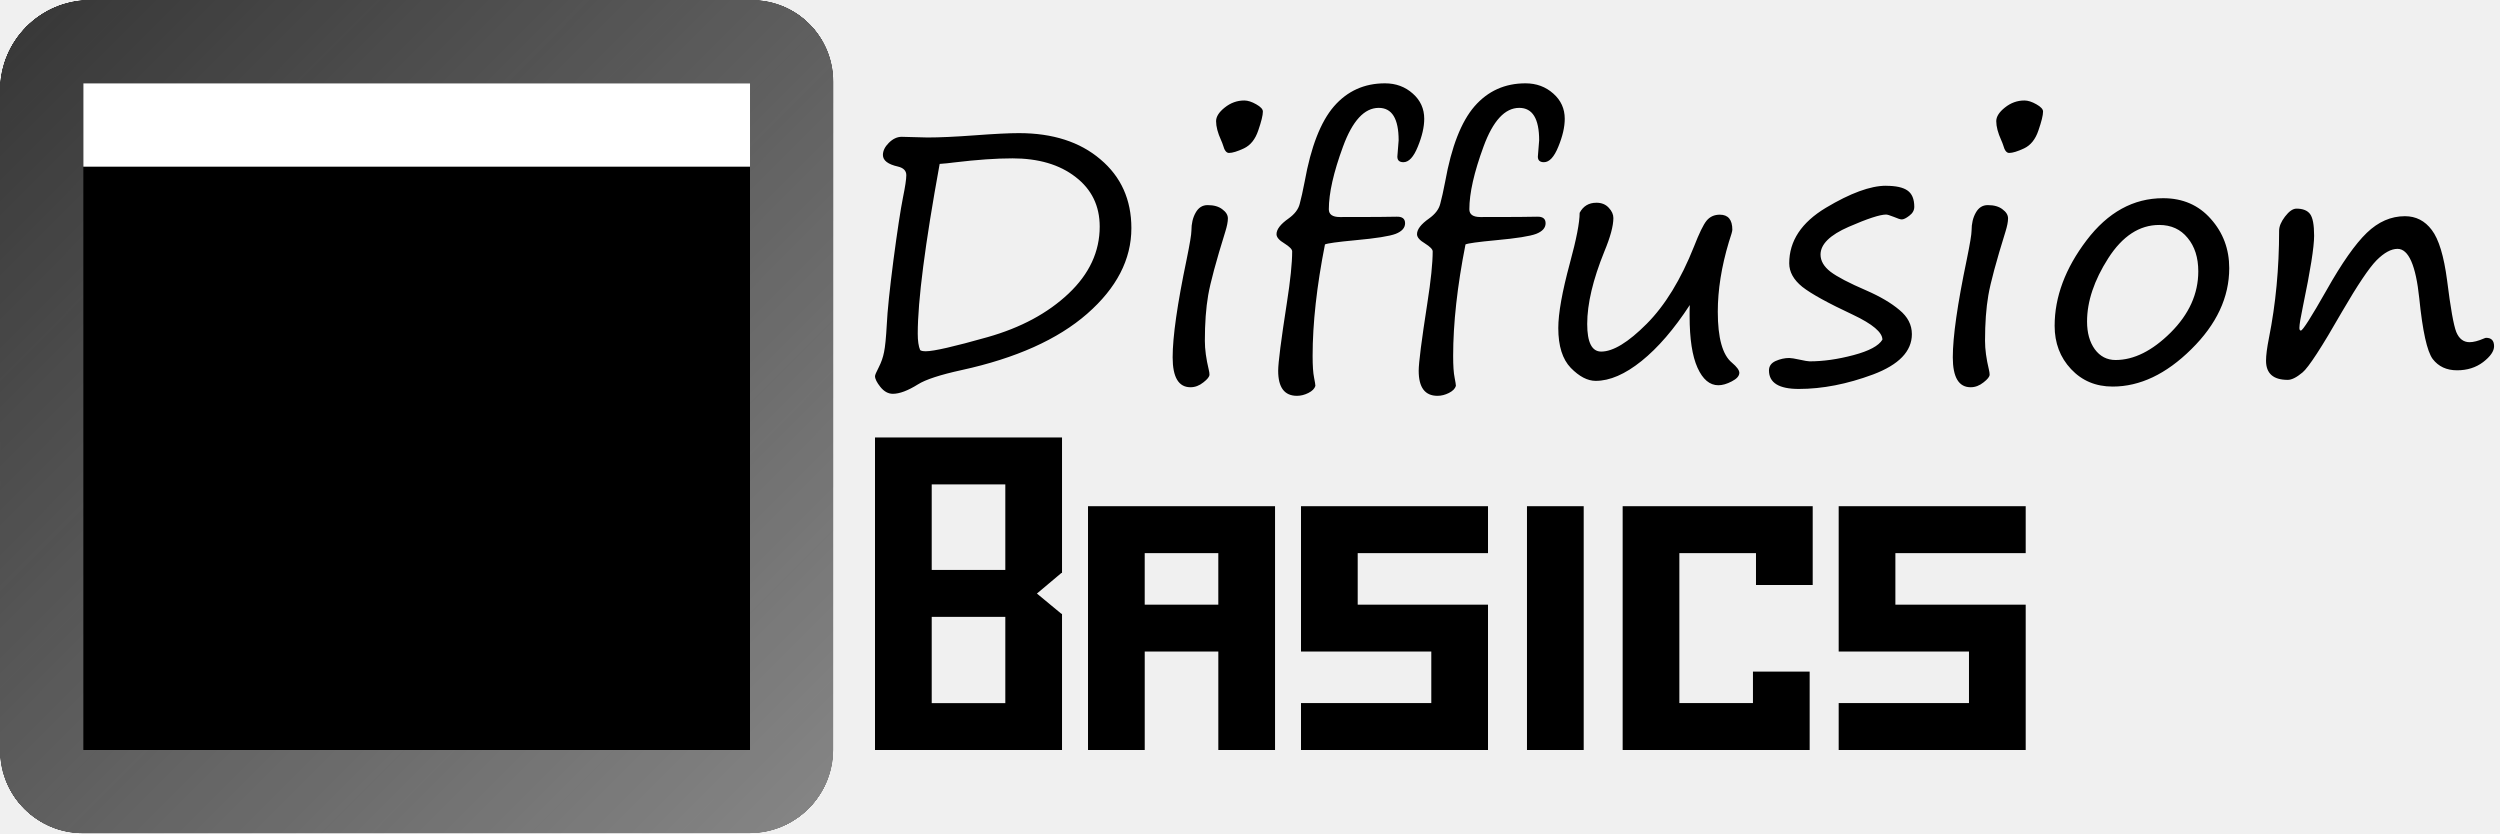
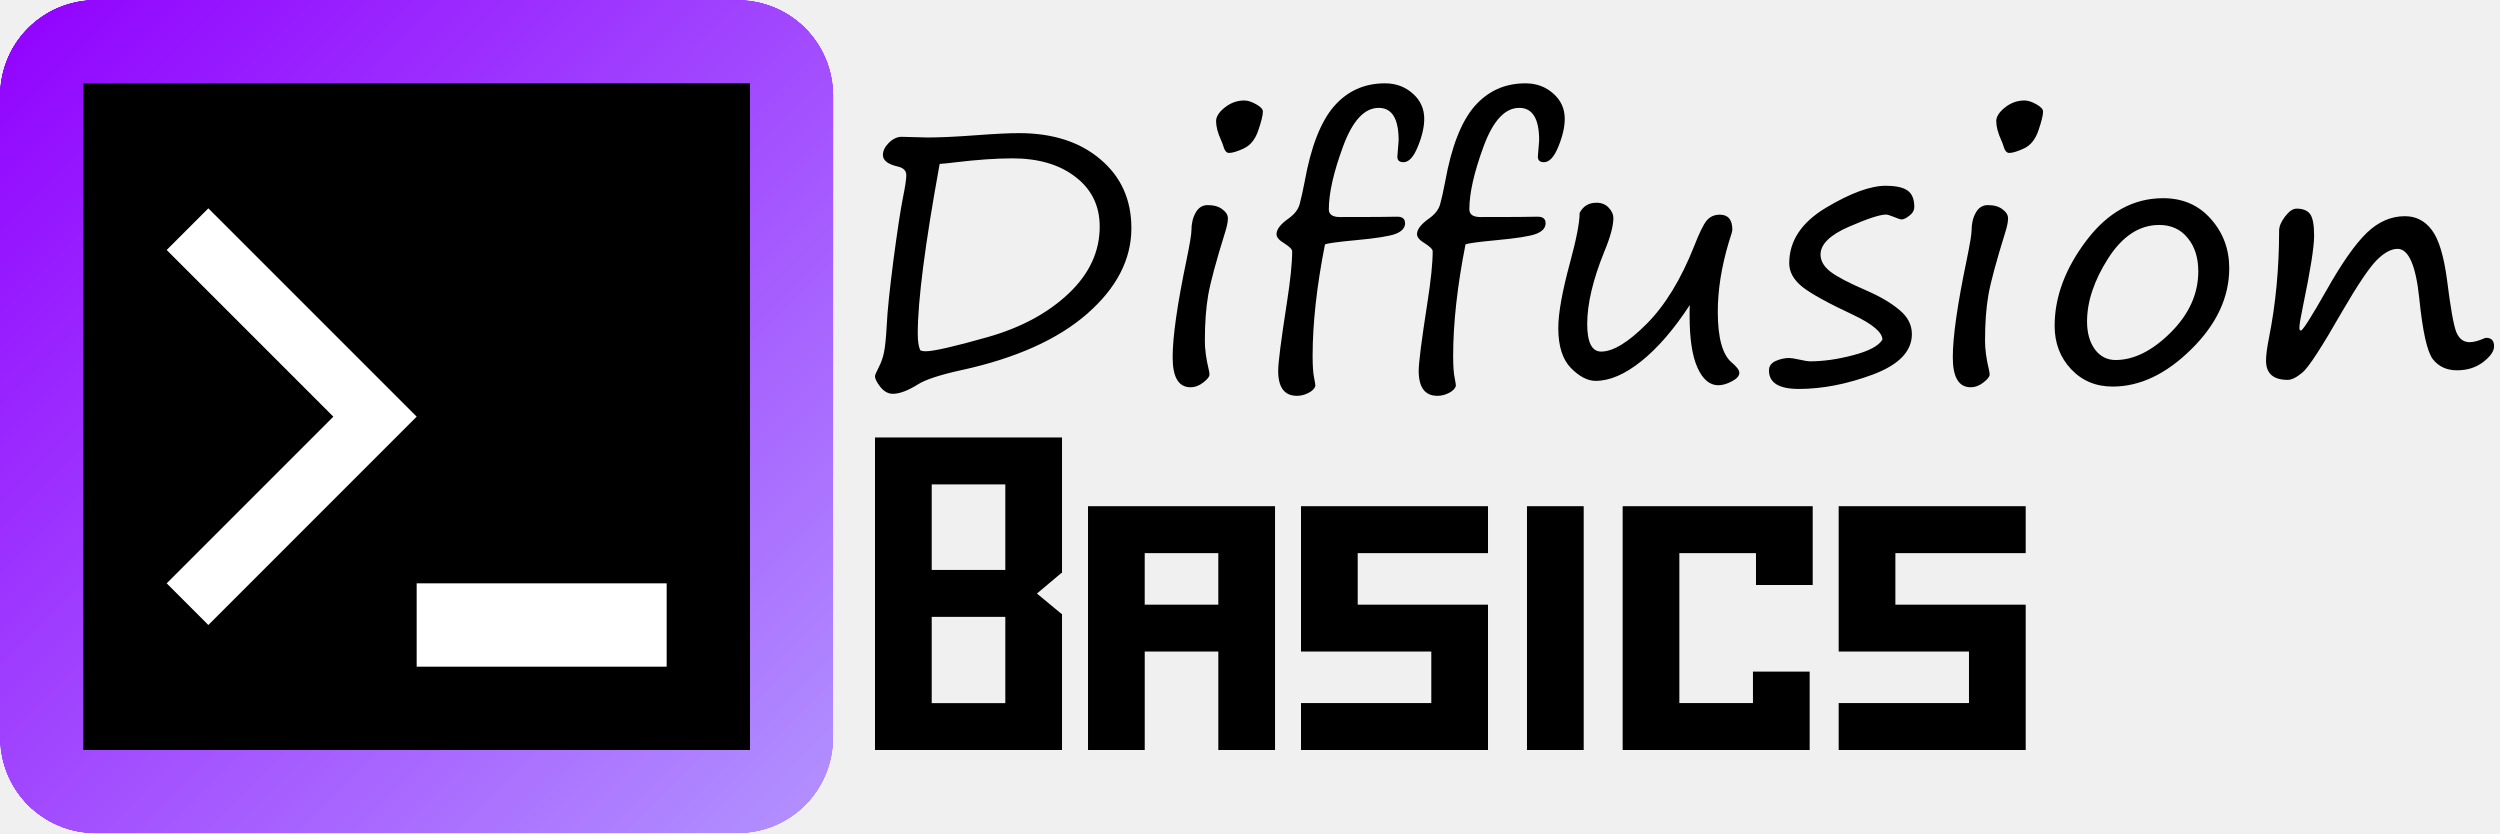
<svg xmlns="http://www.w3.org/2000/svg" xmlns:xlink="http://www.w3.org/1999/xlink" width="600" height="200" viewBox="0 0 158.75 52.917" version="1.1" id="svg1">
  <defs id="defs1">
-     <linearGradient id="linearGradient1">
-       <stop style="stop-color:#f27121;stop-opacity:1;" offset="0" id="stop1" />
-       <stop style="stop-color:#ac00ff;stop-opacity:1;" offset="1" id="stop2" />
+     <filter style="color-interpolation-filters:sRGB" id="filter58" x="0" y="0" width="1" height="1">
+       <feColorMatrix values="1 0 0 0 0 0 1 0 0 0 0 0 1 0 0 -0.21 -0.72 -0.07 2 0 " result="color2" id="feColorMatrix58" />
+     </filter>
+     <linearGradient xlink:href="#linearGradient1-8" id="linearGradient2-3" x1="5.6686105e-09" y1="-0.001" x2="52.917" y2="52.791" gradientUnits="userSpaceOnUse" gradientTransform="translate(-52.91667,-52.91666)" />
+     <linearGradient id="linearGradient1-8">
+       <stop style="stop-color:#b293ff;stop-opacity:1;" offset="0" id="stop1-1" />
+       <stop style="stop-color:#9100ff;stop-opacity:1;" offset="1" id="stop2-8" />
    </linearGradient>
-     <linearGradient xlink:href="#linearGradient1" id="linearGradient2" x1="5.6686105e-09" y1="-0.001" x2="52.917" y2="52.791" gradientUnits="userSpaceOnUse" gradientTransform="translate(-52.91667,-52.91666)" />
-     <filter style="color-interpolation-filters:sRGB" id="filter58" x="0" y="0" width="1" height="1">
-       <feColorMatrix values="1 0 0 0 0 0 1 0 0 0 0 0 1 0 0 -0.21 -0.72 -0.07 2 0 " result="fbSourceGraphic" id="feColorMatrix58" />
-       <feColorMatrix result="fbSourceGraphicAlpha" in="fbSourceGraphic" values="0 0 0 -1 0 0 0 0 -1 0 0 0 0 -1 0 0 0 0 1 0" id="feColorMatrix5" />
-       <feColorMatrix id="feColorMatrix6" values="0.21 0.72 0.07 0 0 0.21 0.72 0.07 0 0 0.21 0.72 0.07 0 0 0 0 0 1 0 " in="fbSourceGraphic" />
-     </filter>
-     <filter style="color-interpolation-filters:sRGB" id="filter4" x="0" y="0" width="1" height="1">
-       <feColorMatrix values="0.21 0.72 0.07 0 0 0.21 0.72 0.07 0 0 0.21 0.72 0.07 0 0 0 0 0 1 0 " id="feColorMatrix4" />
+     <filter style="color-interpolation-filters:sRGB" id="filter58-3" x="0" y="0" width="1" height="1">
+       <feColorMatrix values="1 0 0 0 0 0 1 0 0 0 0 0 1 0 0 -0.21 -0.72 -0.07 2 0 " result="color2" id="feColorMatrix58-6" />
    </filter>
  </defs>
  <g id="layer1">
-     <path style="fill:url(#linearGradient2);stroke:none;stroke-width:0.421;stroke-dasharray:none;filter:url(#filter58)" id="rect1" width="52.917" height="52.917" x="-52.917" y="-52.917" transform="scale(-1)" d="M -47.6,-52.917 H -5.254 A 5.254,5.254 45 0 1 0,-47.663 V -5.729 A 5.729,5.729 135 0 1 -5.729,0 H -47.752 a 5.165,5.165 45 0 1 -5.165,-5.165 l 0,-42.434 a 5.317,5.317 135 0 1 5.317,-5.317 z" />
-     <path id="text116" style="font-style:normal;font-variant:normal;font-weight:normal;font-stretch:normal;font-size:22.889px;font-family:'Segoe Print';-inkscape-font-specification:'Segoe Print, Normal';font-variant-ligatures:normal;font-variant-caps:normal;font-variant-numeric:normal;font-variant-east-asian:normal;opacity:1;fill:#000000;fill-opacity:1;stroke:none;stroke-width:0.156;stroke-dasharray:none;stroke-opacity:1;filter:url(#filter4)" d="m 84.043,5.537 c -1.252,0 -2.283,0.51 -3.095,1.531 -0.805,1.021 -1.397,2.686 -1.777,4.996 -0.112,0.633 -0.212,1.129 -0.302,1.487 -0.082,0.358 -0.309,0.682 -0.681,0.972 -0.484,0.373 -0.726,0.719 -0.726,1.039 0,0.201 0.16,0.406 0.481,0.614 0.313,0.216 0.469,0.392 0.469,0.526 0,0.782 -0.108,1.929 -0.324,3.442 -0.35,2.466 -0.525,3.964 -0.525,4.493 0,1.11 0.38,1.665 1.14,1.665 0.231,0 0.462,-0.063 0.693,-0.19 0.231,-0.127 0.373,-0.283 0.425,-0.469 0,-0.075 -0.026,-0.257 -0.079,-0.548 -0.06,-0.313 -0.089,-0.793 -0.089,-1.442 0,-2.168 0.25,-4.638 0.749,-7.41 0.142,-0.075 0.752,-0.167 1.833,-0.279 1.267,-0.127 2.086,-0.269 2.459,-0.425 0.38,-0.164 0.57,-0.399 0.57,-0.704 0,-0.305 -0.175,-0.451 -0.525,-0.436 -0.343,0.015 -1.487,0.023 -3.431,0.023 -0.447,0 -0.671,-0.172 -0.671,-0.514 0,-1.073 0.287,-2.462 0.861,-4.169 0.574,-1.714 1.296,-2.571 2.168,-2.571 0.805,0 1.207,0.719 1.207,2.157 l -0.078,1.084 c 0,0.246 0.123,0.369 0.368,0.369 0.328,0 0.619,-0.343 0.872,-1.028 0.261,-0.693 0.391,-1.311 0.391,-1.855 0,-0.671 -0.231,-1.229 -0.693,-1.676 C 85.269,5.765 84.707,5.537 84.043,5.537 Z m 8.528,0 c -1.252,0 -2.284,0.51 -3.096,1.531 -0.805,1.021 -1.397,2.686 -1.777,4.996 -0.112,0.633 -0.212,1.129 -0.302,1.487 -0.082,0.358 -0.309,0.682 -0.682,0.972 -0.484,0.373 -0.726,0.719 -0.726,1.039 0,0.201 0.16,0.406 0.481,0.614 0.313,0.216 0.47,0.392 0.47,0.526 0,0.782 -0.108,1.929 -0.324,3.442 -0.35,2.466 -0.525,3.964 -0.525,4.493 0,1.11 0.38,1.665 1.14,1.665 0.231,0 0.462,-0.063 0.693,-0.19 0.231,-0.127 0.373,-0.283 0.425,-0.469 0,-0.075 -0.026,-0.257 -0.078,-0.548 -0.06,-0.313 -0.089,-0.793 -0.089,-1.442 0,-2.168 0.249,-4.638 0.749,-7.41 0.142,-0.075 0.753,-0.167 1.833,-0.279 1.267,-0.127 2.086,-0.269 2.458,-0.425 0.38,-0.164 0.57,-0.399 0.57,-0.704 0,-0.305 -0.175,-0.451 -0.525,-0.436 -0.343,0.015 -1.487,0.023 -3.431,0.023 -0.447,0 -0.671,-0.172 -0.671,-0.514 0,-1.073 0.287,-2.462 0.861,-4.169 0.574,-1.714 1.296,-2.571 2.168,-2.571 0.805,0 1.207,0.719 1.207,2.157 l -0.079,1.084 c 0,0.246 0.123,0.369 0.369,0.369 0.328,0 0.618,-0.343 0.872,-1.028 0.261,-0.693 0.391,-1.311 0.391,-1.855 0,-0.671 -0.231,-1.229 -0.693,-1.676 C 93.796,5.765 93.234,5.537 92.571,5.537 Z M 75.505,6.677 c -0.432,0 -0.827,0.156 -1.185,0.469 -0.35,0.305 -0.525,0.607 -0.525,0.905 0,0.358 0.101,0.779 0.302,1.263 0.052,0.127 0.093,0.242 0.123,0.346 0.082,0.335 0.201,0.503 0.358,0.503 0.209,0 0.51,-0.101 0.905,-0.302 0.402,-0.209 0.693,-0.607 0.872,-1.196 0.186,-0.589 0.28,-1.006 0.28,-1.252 0,-0.156 -0.134,-0.317 -0.402,-0.481 C 75.963,6.763 75.721,6.677 75.505,6.677 Z m 47.342,0 c -0.432,0 -0.827,0.156 -1.184,0.469 -0.35,0.305 -0.525,0.607 -0.525,0.905 0,0.358 0.101,0.779 0.302,1.263 0.052,0.127 0.093,0.242 0.123,0.346 0.082,0.335 0.201,0.503 0.358,0.503 0.209,0 0.51,-0.101 0.905,-0.302 0.402,-0.209 0.693,-0.607 0.872,-1.196 0.186,-0.589 0.28,-1.006 0.28,-1.252 0,-0.156 -0.134,-0.317 -0.402,-0.481 C 123.305,6.763 123.063,6.677 122.847,6.677 Z M 61.826,8.846 c -0.589,0 -1.475,0.048 -2.66,0.145 -1.192,0.097 -2.153,0.145 -2.884,0.145 l -1.565,-0.045 c -0.276,0 -0.536,0.134 -0.782,0.402 -0.238,0.261 -0.358,0.529 -0.358,0.805 0,0.365 0.306,0.622 0.917,0.771 0.335,0.089 0.503,0.279 0.503,0.57 0,0.268 -0.067,0.76 -0.201,1.476 -0.149,0.82 -0.343,2.213 -0.581,4.18 -0.231,1.96 -0.365,3.379 -0.402,4.258 -0.045,0.887 -0.1,1.501 -0.167,1.844 -0.06,0.343 -0.167,0.682 -0.324,1.017 -0.149,0.313 -0.224,0.507 -0.224,0.581 0,0.179 0.108,0.417 0.324,0.715 0.224,0.305 0.477,0.458 0.76,0.458 0.402,0 0.909,-0.208 1.52,-0.626 0.462,-0.32 1.345,-0.637 2.649,-0.95 3.301,-0.79 5.841,-2.038 7.622,-3.744 1.788,-1.714 2.682,-3.609 2.682,-5.688 0,-1.892 -0.626,-3.416 -1.878,-4.571 C 65.532,9.427 63.882,8.846 61.826,8.846 Z m -0.402,1.676 c 1.594,0 2.876,0.413 3.845,1.24 0.976,0.82 1.464,1.919 1.464,3.297 0,1.662 -0.63,3.144 -1.889,4.448 -1.259,1.304 -2.898,2.269 -4.917,2.895 -2.019,0.626 -3.267,0.939 -3.744,0.939 -0.171,0 -0.287,-0.026 -0.346,-0.078 -0.097,-0.246 -0.146,-0.611 -0.146,-1.095 0,-2.19 0.443,-5.949 1.33,-11.276 0.298,-0.022 0.6,-0.056 0.906,-0.101 1.363,-0.179 2.529,-0.268 3.498,-0.268 z m 53.019,1.821 c -0.939,0 -2.153,0.488 -3.644,1.464 -1.483,0.976 -2.224,2.205 -2.224,3.688 0,0.574 0.264,1.096 0.793,1.565 0.536,0.462 1.561,1.08 3.074,1.855 1.192,0.618 1.788,1.17 1.788,1.654 -0.224,0.41 -0.808,0.752 -1.755,1.028 -0.946,0.276 -1.833,0.414 -2.66,0.414 -0.097,0 -0.298,-0.037 -0.603,-0.111 -0.313,-0.075 -0.525,-0.112 -0.637,-0.112 -0.276,0 -0.551,0.067 -0.827,0.201 -0.268,0.134 -0.402,0.343 -0.402,0.626 0,0.82 0.603,1.23 1.81,1.23 1.431,0 2.932,-0.321 4.504,-0.961 1.572,-0.648 2.358,-1.542 2.358,-2.682 0,-0.618 -0.253,-1.155 -0.76,-1.609 -0.499,-0.462 -1.17,-0.894 -2.012,-1.296 -1.043,-0.492 -1.766,-0.906 -2.168,-1.241 -0.402,-0.343 -0.603,-0.723 -0.603,-1.14 0,-0.685 0.57,-1.3 1.71,-1.844 1.14,-0.544 1.896,-0.815 2.269,-0.815 0.074,0 0.231,0.052 0.47,0.156 0.238,0.112 0.399,0.168 0.48,0.168 0.112,0 0.265,-0.082 0.458,-0.246 0.201,-0.164 0.302,-0.361 0.302,-0.592 0,-0.514 -0.138,-0.876 -0.413,-1.084 -0.268,-0.209 -0.704,-0.313 -1.308,-0.313 z m 16.82,0.827 c -1.803,0 -3.353,0.935 -4.649,2.805 -1.289,1.863 -1.933,3.755 -1.933,5.677 0,1.14 0.331,2.098 0.995,2.873 0.663,0.775 1.505,1.162 2.526,1.162 1.654,0 3.245,-0.827 4.772,-2.481 1.535,-1.654 2.302,-3.45 2.302,-5.387 0,-1.267 -0.372,-2.358 -1.118,-3.274 -0.738,-0.916 -1.702,-1.375 -2.894,-1.375 z m -34.389,0.302 c -0.462,0 -0.801,0.223 -1.017,0.671 0,0.641 -0.197,1.754 -0.592,3.341 -0.469,1.9 -0.704,3.338 -0.704,4.314 0,1.192 0.253,2.075 0.76,2.649 0.514,0.574 1.017,0.861 1.509,0.861 0.857,0 1.784,-0.44 2.783,-1.319 0.998,-0.879 1.975,-2.12 2.928,-3.721 -0.007,0.127 -0.011,0.25 -0.011,0.369 v 0.369 c 0,1.512 0.16,2.656 0.48,3.431 0.32,0.775 0.742,1.162 1.263,1.162 0.246,0 0.518,-0.085 0.816,-0.257 0.305,-0.171 0.458,-0.361 0.458,-0.57 0,-0.171 -0.149,-0.395 -0.447,-0.671 -0.574,-0.514 -0.86,-1.643 -0.86,-3.387 0,-1.453 0.224,-2.995 0.671,-4.627 0.142,-0.462 0.212,-0.734 0.212,-0.816 0,-0.671 -0.253,-1.006 -0.76,-1.006 -0.335,0 -0.604,0.134 -0.805,0.402 -0.194,0.261 -0.447,0.831 -0.76,1.71 -0.797,2.198 -1.755,3.912 -2.872,5.141 -1.118,1.229 -2.038,1.844 -2.761,1.844 -0.566,0 -0.849,-0.611 -0.849,-1.833 0,-1.341 0.347,-2.947 1.04,-4.817 0.365,-0.961 0.548,-1.702 0.548,-2.224 0,-0.238 -0.093,-0.466 -0.28,-0.682 -0.186,-0.224 -0.436,-0.335 -0.749,-0.335 z M 73.281,13.629 c -0.313,0 -0.555,0.168 -0.726,0.503 -0.171,0.328 -0.257,0.727 -0.257,1.196 0,0.238 -0.097,0.875 -0.29,1.911 -0.566,2.965 -0.849,5.133 -0.849,6.504 0,1.326 0.361,1.989 1.084,1.989 0.276,0 0.536,-0.108 0.782,-0.324 0.246,-0.209 0.369,-0.38 0.369,-0.514 0,-0.089 -0.015,-0.201 -0.045,-0.335 -0.156,-0.708 -0.235,-1.345 -0.235,-1.911 0,-1.17 0.067,-2.179 0.201,-3.029 0.134,-0.849 0.48,-2.257 1.039,-4.224 0.104,-0.365 0.157,-0.66 0.157,-0.883 0,-0.224 -0.112,-0.425 -0.335,-0.603 -0.216,-0.186 -0.514,-0.28 -0.894,-0.28 z m 47.342,0 c -0.313,0 -0.555,0.168 -0.726,0.503 -0.171,0.328 -0.257,0.727 -0.257,1.196 0,0.238 -0.097,0.875 -0.29,1.911 -0.566,2.965 -0.849,5.133 -0.849,6.504 0,1.326 0.361,1.989 1.084,1.989 0.276,0 0.536,-0.108 0.782,-0.324 0.246,-0.209 0.369,-0.38 0.369,-0.514 0,-0.089 -0.015,-0.201 -0.044,-0.335 -0.156,-0.708 -0.235,-1.345 -0.235,-1.911 0,-1.17 0.067,-2.179 0.201,-3.029 0.134,-0.849 0.48,-2.257 1.039,-4.224 0.104,-0.365 0.157,-0.66 0.157,-0.883 0,-0.224 -0.112,-0.425 -0.335,-0.603 -0.216,-0.186 -0.514,-0.28 -0.894,-0.28 z m 18.731,0.235 c -0.216,0 -0.447,0.175 -0.693,0.526 -0.238,0.343 -0.358,0.656 -0.358,0.939 0,2.496 -0.205,4.869 -0.615,7.119 -0.119,0.656 -0.179,1.162 -0.179,1.52 0,0.849 0.44,1.274 1.319,1.274 0.238,0 0.536,-0.164 0.894,-0.492 0.365,-0.328 1.166,-1.676 2.403,-4.045 0.939,-1.766 1.635,-2.902 2.09,-3.409 0.462,-0.507 0.887,-0.76 1.274,-0.76 0.671,0 1.11,1.095 1.319,3.286 0.201,2.183 0.473,3.528 0.816,4.035 0.35,0.499 0.842,0.749 1.476,0.749 0.618,0 1.147,-0.183 1.587,-0.548 0.44,-0.373 0.66,-0.723 0.66,-1.051 0,-0.373 -0.161,-0.559 -0.481,-0.559 -0.03,0 -0.074,0.015 -0.134,0.044 -0.35,0.164 -0.641,0.246 -0.872,0.246 -0.365,0 -0.634,-0.223 -0.805,-0.671 -0.164,-0.454 -0.35,-1.602 -0.559,-3.442 -0.194,-1.617 -0.503,-2.731 -0.928,-3.342 -0.417,-0.611 -0.961,-0.917 -1.632,-0.917 -0.842,0 -1.613,0.369 -2.313,1.106 -0.7,0.738 -1.517,2.012 -2.448,3.823 -0.924,1.781 -1.441,2.671 -1.553,2.671 -0.06,0 -0.089,-0.06 -0.089,-0.179 0,-0.209 0.074,-0.7 0.223,-1.475 0.447,-2.347 0.671,-3.896 0.671,-4.649 0,-0.723 -0.082,-1.203 -0.246,-1.442 -0.164,-0.238 -0.44,-0.358 -0.827,-0.358 z m -8.326,1.084 c 0.723,0 1.297,0.287 1.722,0.86 0.432,0.566 0.648,1.308 0.648,2.224 0,1.49 -0.559,2.846 -1.677,4.068 -1.118,1.214 -2.231,1.822 -3.341,1.822 -0.522,0 -0.943,-0.239 -1.263,-0.715 -0.313,-0.477 -0.469,-1.091 -0.469,-1.844 0,-1.334 0.429,-2.734 1.285,-4.202 0.864,-1.475 1.896,-2.213 3.095,-2.213 z M 53.097,29.071 v 3.116 17.649 h 11.349 v -9.063 l -0.026,0.024 -1.497,-1.356 1.497,-1.379 0.026,0.024 V 29.071 Z m 3.442,3.116 h 4.466 v 5.685 h -4.466 z m 9.484,1.451 v 16.198 h 3.442 v -6.541 h 4.466 v 6.541 h 3.442 v -16.198 z m 12.925,0 v 9.657 h 7.907 v 3.425 H 78.948 v 3.116 H 90.296 V 40.179 h -7.907 v -3.425 h 7.907 v -3.116 z m 13.713,0 v 16.198 h 3.442 v -16.198 z m 5.806,0 v 16.198 H 109.815 V 44.627 h -3.441 v 2.093 h -4.466 v -9.966 h 4.65 v 2.117 h 3.442 v -5.233 z m 13.109,0 v 9.657 h 7.907 v 3.425 h -7.907 v 3.116 h 11.349 V 40.179 h -7.908 v -3.425 h 7.908 v -3.116 z m -42.112,3.116 h 4.466 v 3.425 h -4.466 z m -12.925,4.234 h 4.466 v 5.733 h -4.466 z" transform="scale(1.046429,0.9556305)" />
+     <path id="text116" style="font-style:normal;font-variant:normal;font-weight:normal;font-stretch:normal;font-size:22.889px;font-family:'Segoe Print';-inkscape-font-specification:'Segoe Print, Normal';font-variant-ligatures:normal;font-variant-caps:normal;font-variant-numeric:normal;font-variant-east-asian:normal;opacity:1;fill:#000000;fill-opacity:1;stroke:none;stroke-width:0.156;stroke-dasharray:none;stroke-opacity:1" d="m 84.043,5.537 c -1.252,0 -2.283,0.51 -3.095,1.531 -0.805,1.021 -1.397,2.686 -1.777,4.996 -0.112,0.633 -0.212,1.129 -0.302,1.487 -0.082,0.358 -0.309,0.682 -0.681,0.972 -0.484,0.373 -0.726,0.719 -0.726,1.039 0,0.201 0.16,0.406 0.481,0.614 0.313,0.216 0.469,0.392 0.469,0.526 0,0.782 -0.108,1.929 -0.324,3.442 -0.35,2.466 -0.525,3.964 -0.525,4.493 0,1.11 0.38,1.665 1.14,1.665 0.231,0 0.462,-0.063 0.693,-0.19 0.231,-0.127 0.373,-0.283 0.425,-0.469 0,-0.075 -0.026,-0.257 -0.079,-0.548 -0.06,-0.313 -0.089,-0.793 -0.089,-1.442 0,-2.168 0.25,-4.638 0.749,-7.41 0.142,-0.075 0.752,-0.167 1.833,-0.279 1.267,-0.127 2.086,-0.269 2.459,-0.425 0.38,-0.164 0.57,-0.399 0.57,-0.704 0,-0.305 -0.175,-0.451 -0.525,-0.436 -0.343,0.015 -1.487,0.023 -3.431,0.023 -0.447,0 -0.671,-0.172 -0.671,-0.514 0,-1.073 0.287,-2.462 0.861,-4.169 0.574,-1.714 1.296,-2.571 2.168,-2.571 0.805,0 1.207,0.719 1.207,2.157 l -0.078,1.084 c 0,0.246 0.123,0.369 0.368,0.369 0.328,0 0.619,-0.343 0.872,-1.028 0.261,-0.693 0.391,-1.311 0.391,-1.855 0,-0.671 -0.231,-1.229 -0.693,-1.676 C 85.269,5.765 84.707,5.537 84.043,5.537 Z m 8.528,0 c -1.252,0 -2.284,0.51 -3.096,1.531 -0.805,1.021 -1.397,2.686 -1.777,4.996 -0.112,0.633 -0.212,1.129 -0.302,1.487 -0.082,0.358 -0.309,0.682 -0.682,0.972 -0.484,0.373 -0.726,0.719 -0.726,1.039 0,0.201 0.16,0.406 0.481,0.614 0.313,0.216 0.47,0.392 0.47,0.526 0,0.782 -0.108,1.929 -0.324,3.442 -0.35,2.466 -0.525,3.964 -0.525,4.493 0,1.11 0.38,1.665 1.14,1.665 0.231,0 0.462,-0.063 0.693,-0.19 0.231,-0.127 0.373,-0.283 0.425,-0.469 0,-0.075 -0.026,-0.257 -0.078,-0.548 -0.06,-0.313 -0.089,-0.793 -0.089,-1.442 0,-2.168 0.249,-4.638 0.749,-7.41 0.142,-0.075 0.753,-0.167 1.833,-0.279 1.267,-0.127 2.086,-0.269 2.458,-0.425 0.38,-0.164 0.57,-0.399 0.57,-0.704 0,-0.305 -0.175,-0.451 -0.525,-0.436 -0.343,0.015 -1.487,0.023 -3.431,0.023 -0.447,0 -0.671,-0.172 -0.671,-0.514 0,-1.073 0.287,-2.462 0.861,-4.169 0.574,-1.714 1.296,-2.571 2.168,-2.571 0.805,0 1.207,0.719 1.207,2.157 l -0.079,1.084 c 0,0.246 0.123,0.369 0.369,0.369 0.328,0 0.618,-0.343 0.872,-1.028 0.261,-0.693 0.391,-1.311 0.391,-1.855 0,-0.671 -0.231,-1.229 -0.693,-1.676 C 93.796,5.765 93.234,5.537 92.571,5.537 Z M 75.505,6.677 c -0.432,0 -0.827,0.156 -1.185,0.469 -0.35,0.305 -0.525,0.607 -0.525,0.905 0,0.358 0.101,0.779 0.302,1.263 0.052,0.127 0.093,0.242 0.123,0.346 0.082,0.335 0.201,0.503 0.358,0.503 0.209,0 0.51,-0.101 0.905,-0.302 0.402,-0.209 0.693,-0.607 0.872,-1.196 0.186,-0.589 0.28,-1.006 0.28,-1.252 0,-0.156 -0.134,-0.317 -0.402,-0.481 C 75.963,6.763 75.721,6.677 75.505,6.677 Z m 47.342,0 c -0.432,0 -0.827,0.156 -1.184,0.469 -0.35,0.305 -0.525,0.607 -0.525,0.905 0,0.358 0.101,0.779 0.302,1.263 0.052,0.127 0.093,0.242 0.123,0.346 0.082,0.335 0.201,0.503 0.358,0.503 0.209,0 0.51,-0.101 0.905,-0.302 0.402,-0.209 0.693,-0.607 0.872,-1.196 0.186,-0.589 0.28,-1.006 0.28,-1.252 0,-0.156 -0.134,-0.317 -0.402,-0.481 C 123.305,6.763 123.063,6.677 122.847,6.677 Z M 61.826,8.846 c -0.589,0 -1.475,0.048 -2.66,0.145 -1.192,0.097 -2.153,0.145 -2.884,0.145 l -1.565,-0.045 c -0.276,0 -0.536,0.134 -0.782,0.402 -0.238,0.261 -0.358,0.529 -0.358,0.805 0,0.365 0.306,0.622 0.917,0.771 0.335,0.089 0.503,0.279 0.503,0.57 0,0.268 -0.067,0.76 -0.201,1.476 -0.149,0.82 -0.343,2.213 -0.581,4.18 -0.231,1.96 -0.365,3.379 -0.402,4.258 -0.045,0.887 -0.1,1.501 -0.167,1.844 -0.06,0.343 -0.167,0.682 -0.324,1.017 -0.149,0.313 -0.224,0.507 -0.224,0.581 0,0.179 0.108,0.417 0.324,0.715 0.224,0.305 0.477,0.458 0.76,0.458 0.402,0 0.909,-0.208 1.52,-0.626 0.462,-0.32 1.345,-0.637 2.649,-0.95 3.301,-0.79 5.841,-2.038 7.622,-3.744 1.788,-1.714 2.682,-3.609 2.682,-5.688 0,-1.892 -0.626,-3.416 -1.878,-4.571 C 65.532,9.427 63.882,8.846 61.826,8.846 Z m -0.402,1.676 c 1.594,0 2.876,0.413 3.845,1.24 0.976,0.82 1.464,1.919 1.464,3.297 0,1.662 -0.63,3.144 -1.889,4.448 -1.259,1.304 -2.898,2.269 -4.917,2.895 -2.019,0.626 -3.267,0.939 -3.744,0.939 -0.171,0 -0.287,-0.026 -0.346,-0.078 -0.097,-0.246 -0.146,-0.611 -0.146,-1.095 0,-2.19 0.443,-5.949 1.33,-11.276 0.298,-0.022 0.6,-0.056 0.906,-0.101 1.363,-0.179 2.529,-0.268 3.498,-0.268 z m 53.019,1.821 c -0.939,0 -2.153,0.488 -3.644,1.464 -1.483,0.976 -2.224,2.205 -2.224,3.688 0,0.574 0.264,1.096 0.793,1.565 0.536,0.462 1.561,1.08 3.074,1.855 1.192,0.618 1.788,1.17 1.788,1.654 -0.224,0.41 -0.808,0.752 -1.755,1.028 -0.946,0.276 -1.833,0.414 -2.66,0.414 -0.097,0 -0.298,-0.037 -0.603,-0.111 -0.313,-0.075 -0.525,-0.112 -0.637,-0.112 -0.276,0 -0.551,0.067 -0.827,0.201 -0.268,0.134 -0.402,0.343 -0.402,0.626 0,0.82 0.603,1.23 1.81,1.23 1.431,0 2.932,-0.321 4.504,-0.961 1.572,-0.648 2.358,-1.542 2.358,-2.682 0,-0.618 -0.253,-1.155 -0.76,-1.609 -0.499,-0.462 -1.17,-0.894 -2.012,-1.296 -1.043,-0.492 -1.766,-0.906 -2.168,-1.241 -0.402,-0.343 -0.603,-0.723 -0.603,-1.14 0,-0.685 0.57,-1.3 1.71,-1.844 1.14,-0.544 1.896,-0.815 2.269,-0.815 0.074,0 0.231,0.052 0.47,0.156 0.238,0.112 0.399,0.168 0.48,0.168 0.112,0 0.265,-0.082 0.458,-0.246 0.201,-0.164 0.302,-0.361 0.302,-0.592 0,-0.514 -0.138,-0.876 -0.413,-1.084 -0.268,-0.209 -0.704,-0.313 -1.308,-0.313 z m 16.82,0.827 c -1.803,0 -3.353,0.935 -4.649,2.805 -1.289,1.863 -1.933,3.755 -1.933,5.677 0,1.14 0.331,2.098 0.995,2.873 0.663,0.775 1.505,1.162 2.526,1.162 1.654,0 3.245,-0.827 4.772,-2.481 1.535,-1.654 2.302,-3.45 2.302,-5.387 0,-1.267 -0.372,-2.358 -1.118,-3.274 -0.738,-0.916 -1.702,-1.375 -2.894,-1.375 z m -34.389,0.302 c -0.462,0 -0.801,0.223 -1.017,0.671 0,0.641 -0.197,1.754 -0.592,3.341 -0.469,1.9 -0.704,3.338 -0.704,4.314 0,1.192 0.253,2.075 0.76,2.649 0.514,0.574 1.017,0.861 1.509,0.861 0.857,0 1.784,-0.44 2.783,-1.319 0.998,-0.879 1.975,-2.12 2.928,-3.721 -0.007,0.127 -0.011,0.25 -0.011,0.369 v 0.369 c 0,1.512 0.16,2.656 0.48,3.431 0.32,0.775 0.742,1.162 1.263,1.162 0.246,0 0.518,-0.085 0.816,-0.257 0.305,-0.171 0.458,-0.361 0.458,-0.57 0,-0.171 -0.149,-0.395 -0.447,-0.671 -0.574,-0.514 -0.86,-1.643 -0.86,-3.387 0,-1.453 0.224,-2.995 0.671,-4.627 0.142,-0.462 0.212,-0.734 0.212,-0.816 0,-0.671 -0.253,-1.006 -0.76,-1.006 -0.335,0 -0.604,0.134 -0.805,0.402 -0.194,0.261 -0.447,0.831 -0.76,1.71 -0.797,2.198 -1.755,3.912 -2.872,5.141 -1.118,1.229 -2.038,1.844 -2.761,1.844 -0.566,0 -0.849,-0.611 -0.849,-1.833 0,-1.341 0.347,-2.947 1.04,-4.817 0.365,-0.961 0.548,-1.702 0.548,-2.224 0,-0.238 -0.093,-0.466 -0.28,-0.682 -0.186,-0.224 -0.436,-0.335 -0.749,-0.335 z M 73.281,13.629 c -0.313,0 -0.555,0.168 -0.726,0.503 -0.171,0.328 -0.257,0.727 -0.257,1.196 0,0.238 -0.097,0.875 -0.29,1.911 -0.566,2.965 -0.849,5.133 -0.849,6.504 0,1.326 0.361,1.989 1.084,1.989 0.276,0 0.536,-0.108 0.782,-0.324 0.246,-0.209 0.369,-0.38 0.369,-0.514 0,-0.089 -0.015,-0.201 -0.045,-0.335 -0.156,-0.708 -0.235,-1.345 -0.235,-1.911 0,-1.17 0.067,-2.179 0.201,-3.029 0.134,-0.849 0.48,-2.257 1.039,-4.224 0.104,-0.365 0.157,-0.66 0.157,-0.883 0,-0.224 -0.112,-0.425 -0.335,-0.603 -0.216,-0.186 -0.514,-0.28 -0.894,-0.28 z m 47.342,0 c -0.313,0 -0.555,0.168 -0.726,0.503 -0.171,0.328 -0.257,0.727 -0.257,1.196 0,0.238 -0.097,0.875 -0.29,1.911 -0.566,2.965 -0.849,5.133 -0.849,6.504 0,1.326 0.361,1.989 1.084,1.989 0.276,0 0.536,-0.108 0.782,-0.324 0.246,-0.209 0.369,-0.38 0.369,-0.514 0,-0.089 -0.015,-0.201 -0.044,-0.335 -0.156,-0.708 -0.235,-1.345 -0.235,-1.911 0,-1.17 0.067,-2.179 0.201,-3.029 0.134,-0.849 0.48,-2.257 1.039,-4.224 0.104,-0.365 0.157,-0.66 0.157,-0.883 0,-0.224 -0.112,-0.425 -0.335,-0.603 -0.216,-0.186 -0.514,-0.28 -0.894,-0.28 z m 18.731,0.235 c -0.216,0 -0.447,0.175 -0.693,0.526 -0.238,0.343 -0.358,0.656 -0.358,0.939 0,2.496 -0.205,4.869 -0.615,7.119 -0.119,0.656 -0.179,1.162 -0.179,1.52 0,0.849 0.44,1.274 1.319,1.274 0.238,0 0.536,-0.164 0.894,-0.492 0.365,-0.328 1.166,-1.676 2.403,-4.045 0.939,-1.766 1.635,-2.902 2.09,-3.409 0.462,-0.507 0.887,-0.76 1.274,-0.76 0.671,0 1.11,1.095 1.319,3.286 0.201,2.183 0.473,3.528 0.816,4.035 0.35,0.499 0.842,0.749 1.476,0.749 0.618,0 1.147,-0.183 1.587,-0.548 0.44,-0.373 0.66,-0.723 0.66,-1.051 0,-0.373 -0.161,-0.559 -0.481,-0.559 -0.03,0 -0.074,0.015 -0.134,0.044 -0.35,0.164 -0.641,0.246 -0.872,0.246 -0.365,0 -0.634,-0.223 -0.805,-0.671 -0.164,-0.454 -0.35,-1.602 -0.559,-3.442 -0.194,-1.617 -0.503,-2.731 -0.928,-3.342 -0.417,-0.611 -0.961,-0.917 -1.632,-0.917 -0.842,0 -1.613,0.369 -2.313,1.106 -0.7,0.738 -1.517,2.012 -2.448,3.823 -0.924,1.781 -1.441,2.671 -1.553,2.671 -0.06,0 -0.089,-0.06 -0.089,-0.179 0,-0.209 0.074,-0.7 0.223,-1.475 0.447,-2.347 0.671,-3.896 0.671,-4.649 0,-0.723 -0.082,-1.203 -0.246,-1.442 -0.164,-0.238 -0.44,-0.358 -0.827,-0.358 z m -8.326,1.084 c 0.723,0 1.297,0.287 1.722,0.86 0.432,0.566 0.648,1.308 0.648,2.224 0,1.49 -0.559,2.846 -1.677,4.068 -1.118,1.214 -2.231,1.822 -3.341,1.822 -0.522,0 -0.943,-0.239 -1.263,-0.715 -0.313,-0.477 -0.469,-1.091 -0.469,-1.844 0,-1.334 0.429,-2.734 1.285,-4.202 0.864,-1.475 1.896,-2.213 3.095,-2.213 z M 53.097,29.071 v 3.116 17.649 h 11.349 v -9.063 l -0.026,0.024 -1.497,-1.356 1.497,-1.379 0.026,0.024 V 29.071 Z m 3.442,3.116 h 4.466 v 5.685 h -4.466 z m 9.484,1.451 v 16.198 h 3.442 v -6.541 h 4.466 v 6.541 h 3.442 v -16.198 z m 12.925,0 v 9.657 h 7.907 v 3.425 H 78.948 v 3.116 H 90.296 V 40.179 h -7.907 v -3.425 h 7.907 v -3.116 z m 13.713,0 v 16.198 h 3.442 v -16.198 z m 5.806,0 v 16.198 H 109.815 V 44.627 h -3.441 v 2.093 h -4.466 v -9.966 h 4.65 v 2.117 h 3.442 v -5.233 z m 13.109,0 v 9.657 h 7.907 v 3.425 h -7.907 v 3.116 h 11.349 V 40.179 h -7.908 v -3.425 h 7.908 v -3.116 z m -42.112,3.116 h 4.466 v 3.425 h -4.466 z m -12.925,4.234 h 4.466 v 5.733 h -4.466 z" transform="scale(1.046429,0.9556305)" />
+     <path style="fill:url(#linearGradient2-3);stroke:none;stroke-width:0.421;stroke-dasharray:none;filter:url(#filter58-3)" id="rect1-1" width="52.917" height="52.917" x="-52.917" y="-52.917" transform="scale(-1)" d="M -46.836,-52.917 H -6.08 C -2.712,-52.917 0,-50.205 0,-46.836 V -6.08 C 0,-2.712 -2.712,0 -6.08,0 H -46.836 c -3.369,0 -6.08,-2.712 -6.08,-6.08 V -46.836 c 0,-3.369 2.712,-6.08 6.08,-6.08 z" ry="6.08" />
  </g>
  <g id="layer2">
    <path style="opacity:1;fill:#000000;stroke:none;stroke-width:0.235;stroke-dasharray:none;stroke-opacity:1" id="rect2" width="42.333" height="42.333" x="5.292" y="5.292" d="M 5.292,5.292 H 47.625 V 47.625 H 5.292 Z" />
-     <rect style="fill:#ffffff;fill-opacity:1;stroke-width:0.191" id="rect2-6" width="42.333" height="5.292" x="5.292" y="5.292" />
+     <rect style="fill:#ffffff;fill-opacity:1;stroke-width:0.127" id="rect3" width="15.875" height="5.292" x="26.458" y="37.042" />
+     <path style="fill:#ffffff;fill-opacity:1;stroke-width:0.265" d="M 13.229,13.229 26.458,26.458 13.229,39.688 10.583,37.042 21.167,26.458 10.583,15.875" id="path6" />
  </g>
</svg>
